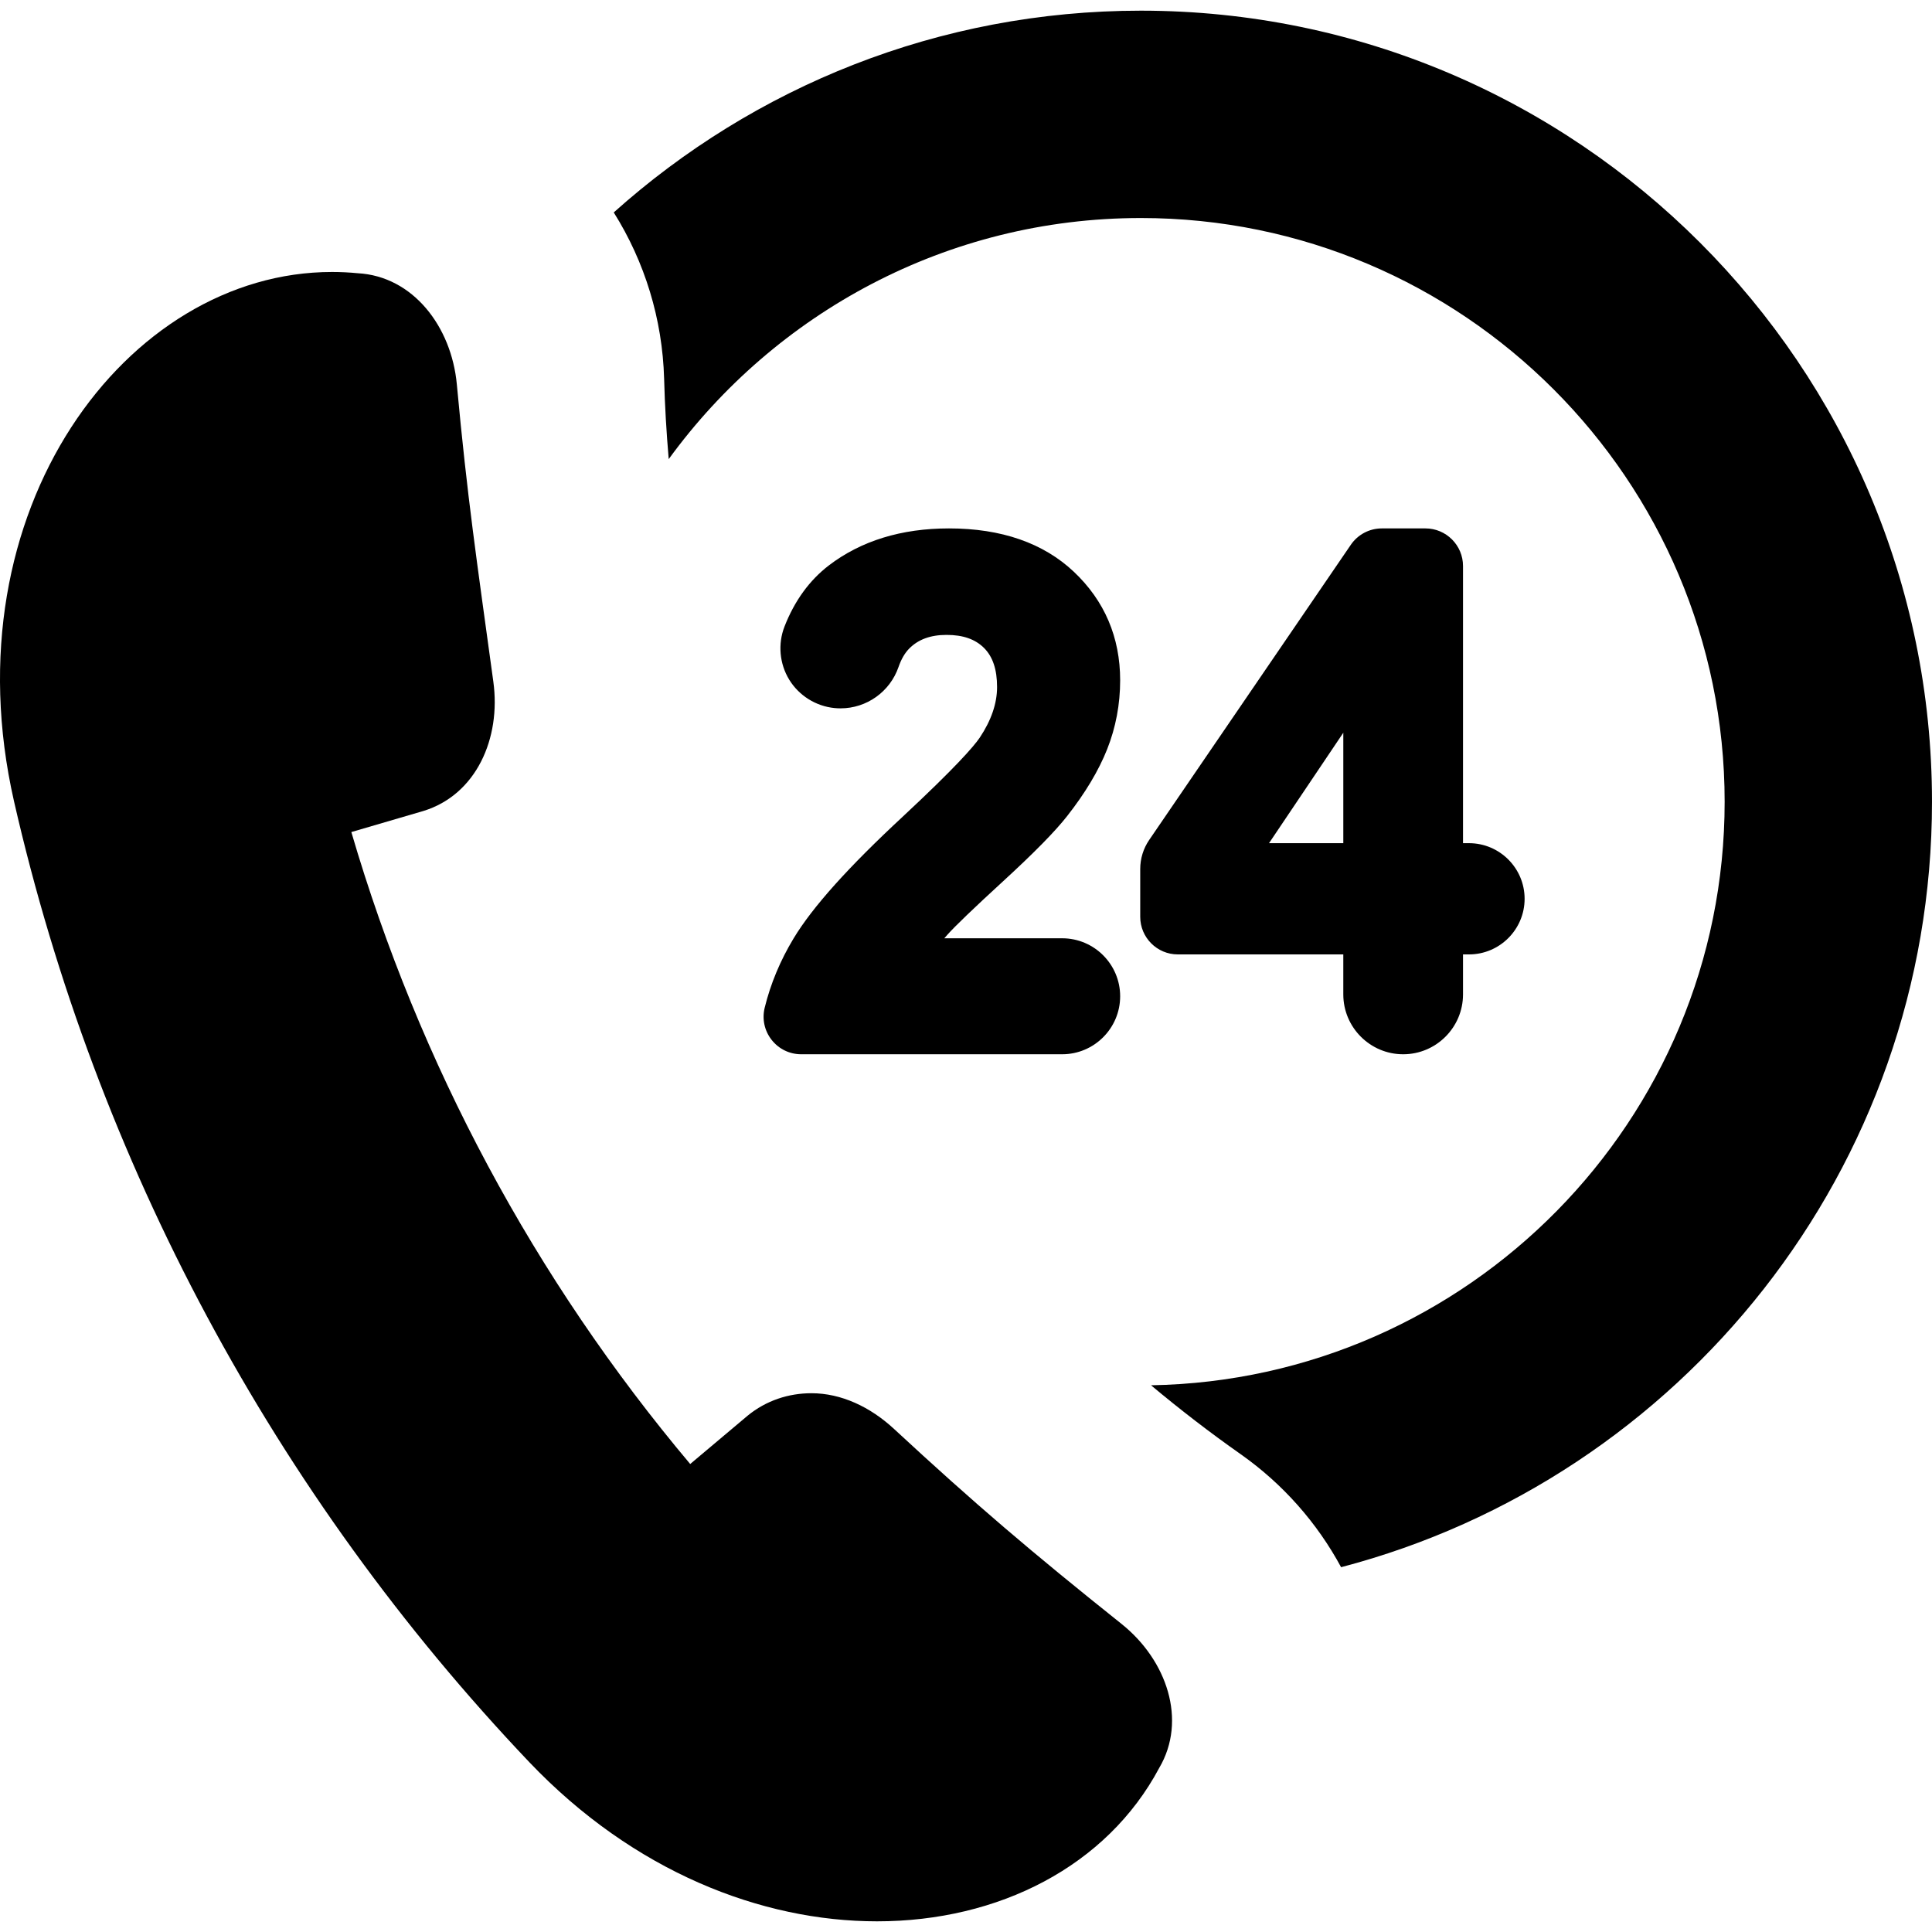
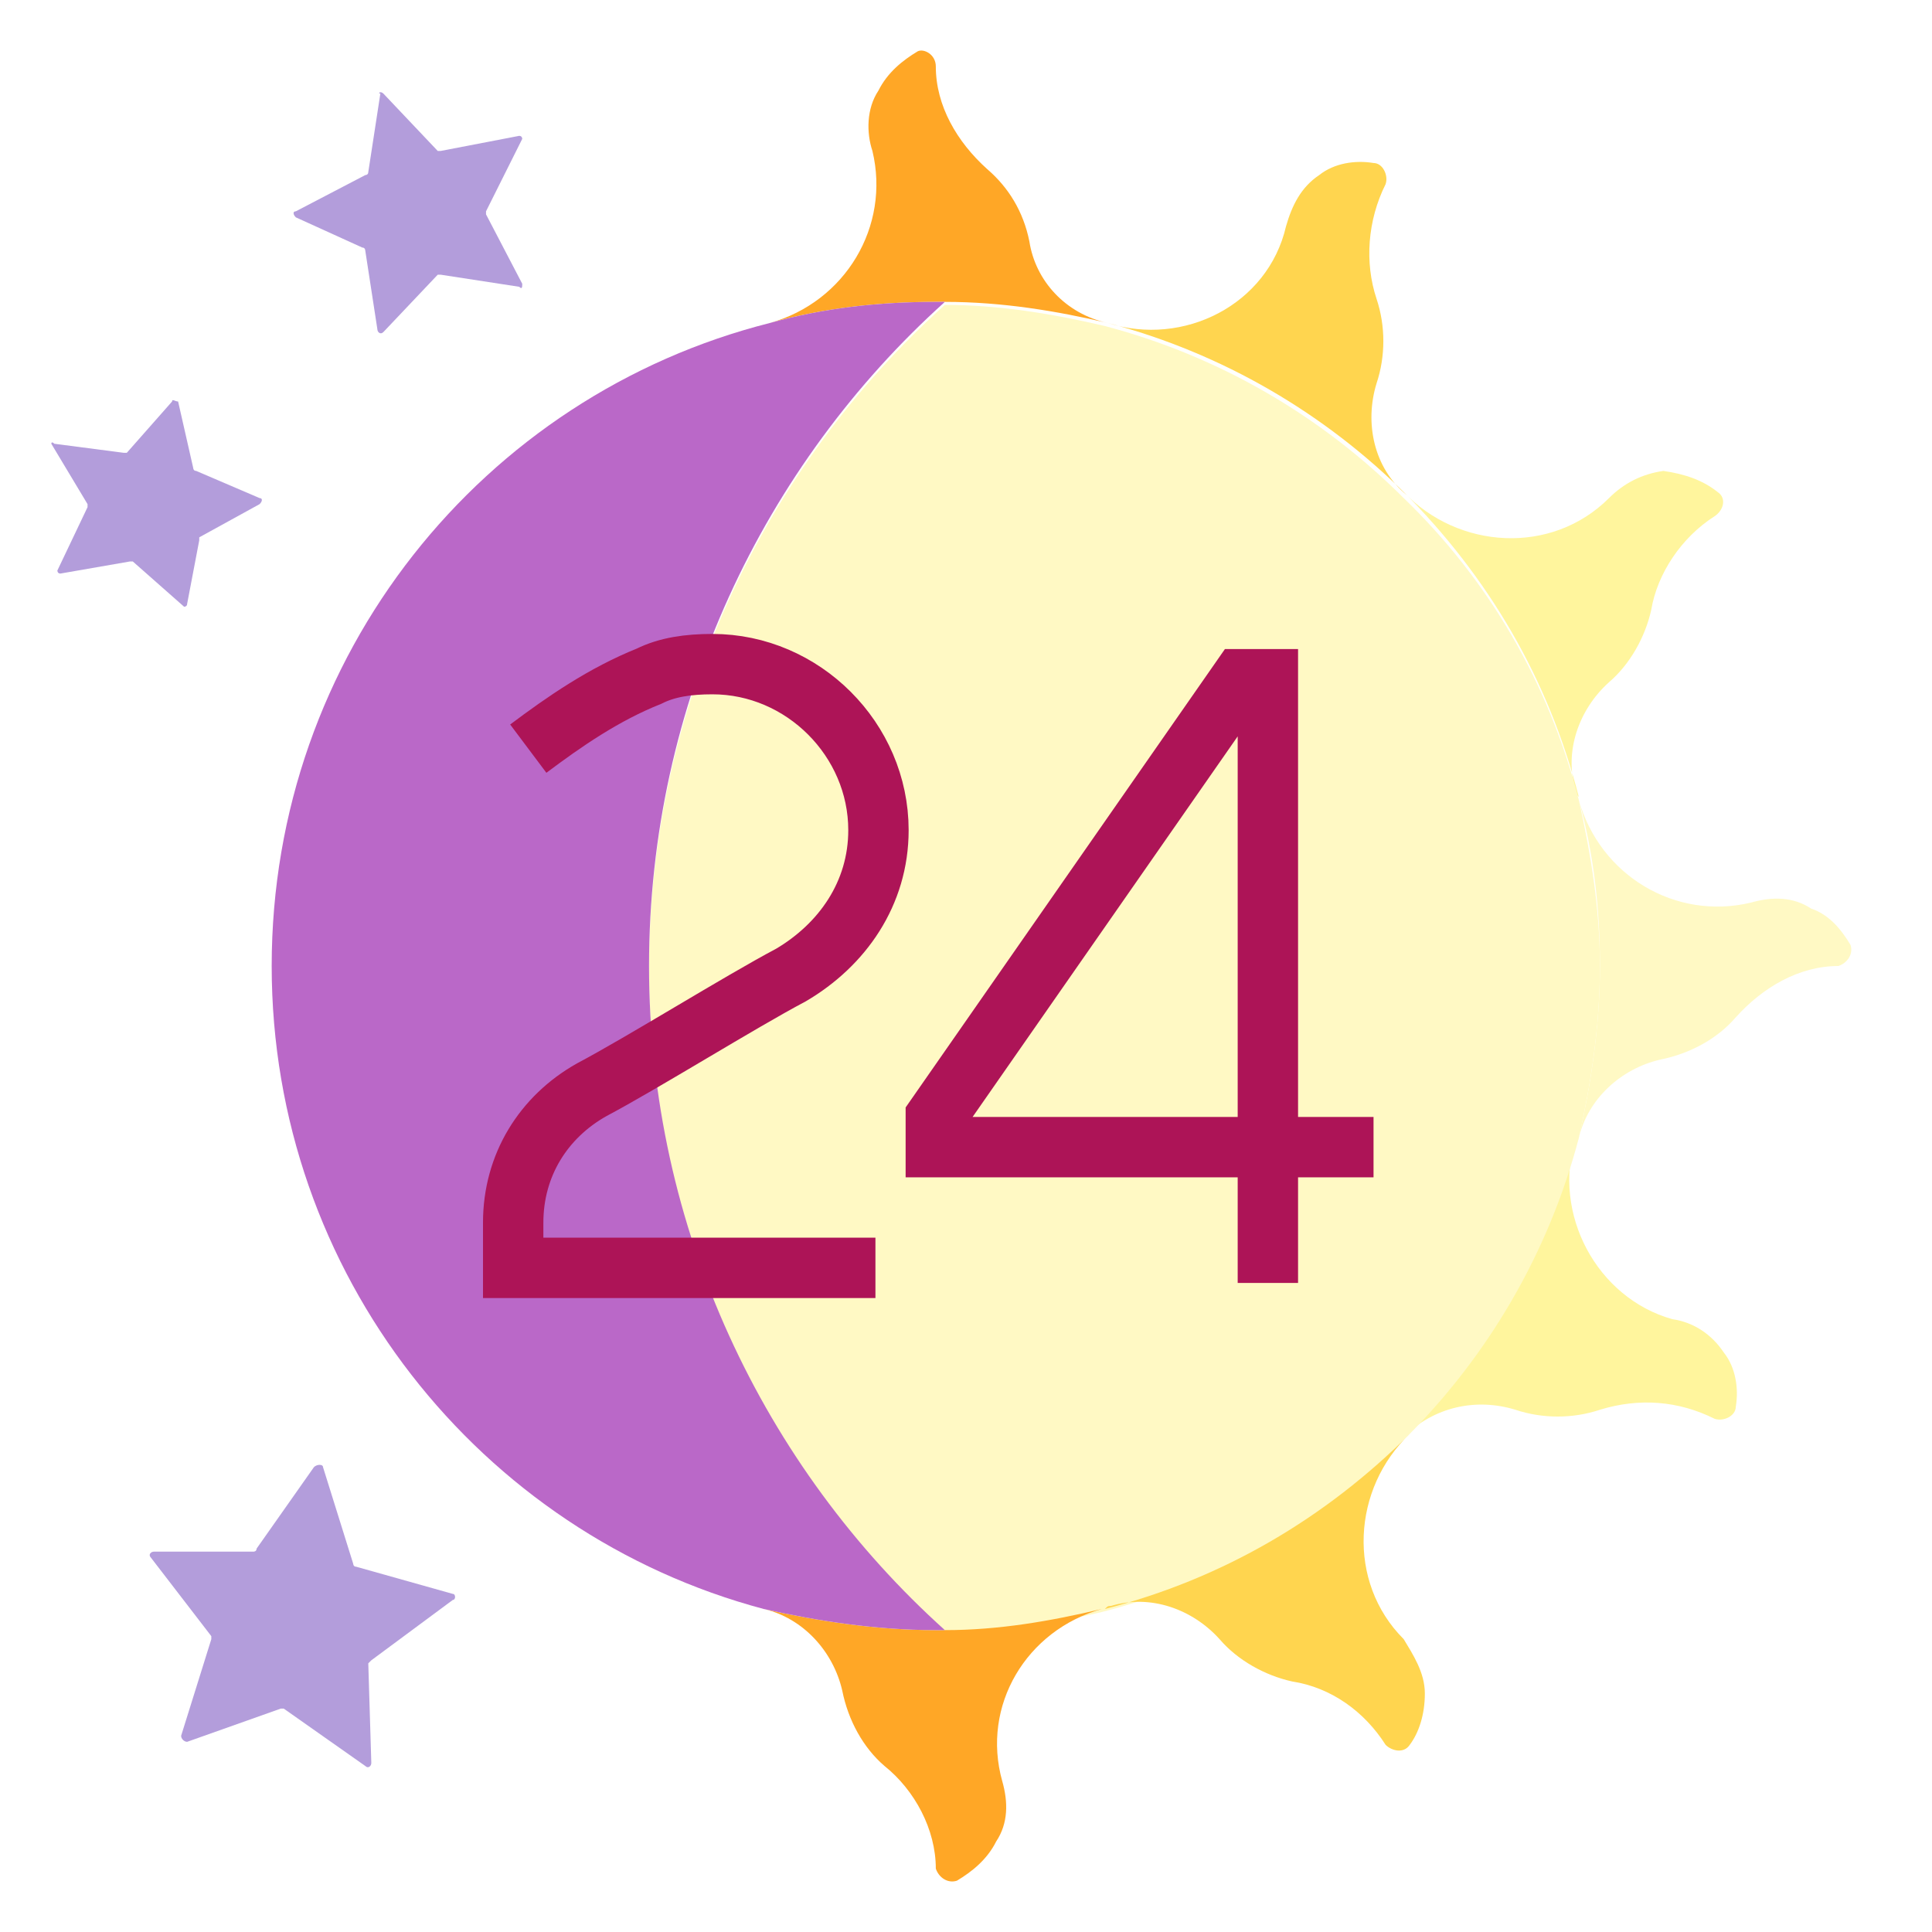
- <svg xmlns="http://www.w3.org/2000/svg" version="1.1" id="Capa_1" x="0px" y="0px" viewBox="0 0 279.525 279.525" style="enable-background:new 0 0 279.525 279.525;" xml:space="preserve">
-   <g>
-     <path d="M165.066,1.544c-29.272,0-56.007,11.05-76.268,29.191c4.494,7.146,7.047,15.46,7.287,24.042l0.001,0.025l0.001,0.025   c0.102,3.867,0.333,7.735,0.664,11.597c15.368-21.117,40.258-34.88,68.315-34.88c46.571,0,84.459,37.888,84.459,84.459   c0,46.08-37.098,83.634-82.994,84.422c4.191,3.502,8.518,6.84,12.976,9.974l0.02,0.015l0.021,0.014   c6.07,4.282,11.014,9.896,14.483,16.317c49.133-12.861,85.493-57.633,85.493-110.742C279.525,52.89,228.18,1.544,165.066,1.544z" />
-     <path d="M162.256,234.942c-13.076-10.438-21.234-17.389-32.909-28.204c-3.435-3.182-7.633-5.164-11.944-5.164   c-3.299,0-6.557,1.051-9.239,3.252c-2.768,2.33-5.536,4.66-8.305,6.989c-22.499-26.738-39.206-57.895-49.027-91.431   c3.472-1.016,6.945-2.033,10.417-3.049c7.652-2.343,11.252-10.512,10.129-18.701c-2.443-17.824-3.77-26.679-5.282-43.018   c-0.775-8.375-6.349-15.65-14.338-16.085c-1.246-0.121-2.491-0.181-3.726-0.181c-29.71,0-55.578,34.436-46.009,76.564   c11.907,52.172,37.684,100.243,74.551,139.031c15.102,15.856,33.603,23.036,50.312,23.036c17.627,0,33.261-7.984,40.833-22.195   C171.778,248.891,168.83,240.19,162.256,234.942z" />
-     <path d="M130.645,118.121c-7.912,7.341-13.089,13.113-15.823,17.643c-1.93,3.195-3.338,6.573-4.187,10.04   c-0.399,1.632-0.032,3.326,1.007,4.649c1.038,1.321,2.596,2.079,4.276,2.079h37.758c4.626,0,8.39-3.764,8.39-8.39   c0-4.626-3.764-8.39-8.39-8.39h-17.051c0.139-0.164,0.282-0.328,0.428-0.493c1.114-1.254,3.842-3.874,8.107-7.785   c4.473-4.105,7.493-7.179,9.232-9.398c2.621-3.336,4.571-6.593,5.794-9.679c1.247-3.145,1.88-6.498,1.88-9.967   c0-6.224-2.254-11.507-6.699-15.705c-4.416-4.164-10.495-6.274-18.071-6.274c-6.884,0-12.731,1.802-17.377,5.356   c-2.803,2.146-4.961,5.119-6.415,8.839c-0.982,2.513-0.728,5.388,0.68,7.689c1.408,2.302,3.852,3.837,6.537,4.105   c0.299,0.03,0.597,0.045,0.891,0.045c3.779,0,7.149-2.403,8.387-5.979c0.388-1.121,0.901-2.012,1.527-2.65   c1.318-1.343,3.093-1.997,5.428-1.997c2.373,0,4.146,0.618,5.418,1.889c1.269,1.269,1.886,3.12,1.886,5.66   c0,2.359-0.843,4.819-2.505,7.314C140.862,108.028,138.199,111.083,130.645,118.121z" />
-     <path d="M206.235,76.451h-6.307c-1.797,0-3.475,0.886-4.489,2.37l-29.168,42.698c-0.851,1.246-1.301,2.703-1.301,4.212v6.919   c0,2.997,2.439,5.436,5.436,5.436h23.945v5.787c0,4.775,3.885,8.66,8.66,8.66c4.775,0,8.66-3.885,8.66-8.66v-5.787h0.865   c4.437,0,8.047-3.61,8.047-8.047c0-4.437-3.61-8.047-8.047-8.047h-0.865V81.887C211.671,78.89,209.232,76.451,206.235,76.451z    M194.352,121.992h-10.748l10.748-15.978V121.992z" />
+ <svg xmlns="http://www.w3.org/2000/svg" enable-background="new 0 0 64 64" version="1.1" viewBox="0 0 64 64" xml:space="preserve">
+   <g id="row_4">
+     <g id="day_x5F_n_x5F_night">
+       <g>
+         <path d="M61.3,31.3c0.1,0.3-0.1,0.6-0.4,0.7c-1.3,0-2.5,0.7-3.4,1.7c-0.6,0.7-1.5,1.2-2.5,1.4     c-1.3,0.3-2.4,1.3-2.7,2.6h0C52.7,35.9,53,34,53,32c0-1.9-0.2-3.7-0.7-5.5c0.7,2.5,3.2,4,5.7,3.4c0.7-0.2,1.4-0.2,2,0.2     C60.6,30.3,61,30.8,61.3,31.3z" fill="#FFF9C4" />
+         <path d="M57.1,44.8c0.4,0.5,0.5,1.2,0.4,1.8c0,0.3-0.4,0.5-0.7,0.4c-1.2-0.6-2.5-0.7-3.8-0.3     c-0.9,0.3-1.9,0.3-2.8,0c-1.3-0.4-2.7-0.1-3.7,0.9h0c2.7-2.7,4.7-6.1,5.7-9.9h0l0,0c-0.8,2.5,0.7,5.3,3.2,6     C56.1,43.8,56.7,44.2,57.1,44.8z" fill="#FFF59D" />
+         <path d="M56.9,16.3c0.3,0.2,0.2,0.6-0.1,0.8c-1.1,0.7-1.9,1.9-2.1,3.1c-0.2,0.9-0.7,1.8-1.4,2.4     c-1,0.9-1.5,2.3-1.1,3.6v0c0,0.1,0,0.1,0.1,0.2c-1-3.9-3-7.3-5.8-10.1c1.8,1.9,4.9,2.1,6.8,0.2c0.5-0.5,1.1-0.8,1.8-0.9     C55.8,15.7,56.4,15.9,56.9,16.3z" fill="#FFF59D" />
+         <path d="M52.3,26.5c0.4,1.8,0.7,3.6,0.7,5.5c0,2-0.3,3.9-0.7,5.7c-1,3.8-3,7.2-5.7,9.9c-2.7,2.7-6.2,4.8-10.1,5.8     c-1.7,0.4-3.4,0.7-5.2,0.7c-6-5.4-9.8-13.3-9.8-22s3.8-16.6,9.8-22c1.8,0,3.6,0.3,5.3,0.7c3.8,1,7.2,3,9.9,5.7     C49.3,19.2,51.3,22.6,52.3,26.5z" fill="#FFF9C4" />
+         <path d="M47.2,56.1c0,0.7-0.2,1.3-0.5,1.7c-0.2,0.3-0.6,0.2-0.8,0c-0.7-1.1-1.8-1.9-3.1-2.1     c-0.9-0.2-1.8-0.7-2.4-1.4c-0.9-1-2.3-1.5-3.6-1.1h0c-0.1,0-0.1,0-0.2,0.1c3.9-1,7.3-3,10.1-5.8c-1.9,1.8-2.1,4.9-0.2,6.8     C46.8,54.8,47.2,55.4,47.2,56.1z" fill="#FFD54F" />
+         <path d="M46.6,16.4L46.6,16.4c-2.7-2.7-6.1-4.7-9.9-5.7h0c2.5,0.8,5.3-0.6,5.9-3.2c0.2-0.7,0.5-1.3,1.1-1.7     c0.5-0.4,1.2-0.5,1.8-0.4c0.3,0,0.5,0.4,0.4,0.7c-0.6,1.2-0.7,2.6-0.3,3.8c0.3,0.9,0.3,1.9,0,2.8C45.2,14,45.5,15.5,46.6,16.4z" fill="#FFD54F" />
+         <path d="M36.7,10.7L36.7,10.7C35,10.3,33.2,10,31.3,10c-0.1,0-0.2,0-0.3,0c-1.9,0-3.7,0.2-5.5,0.7     c2.5-0.7,4-3.2,3.4-5.7c-0.2-0.6-0.2-1.4,0.2-2c0.3-0.6,0.8-1,1.3-1.3C30.6,1.6,31,1.8,31,2.2c0,1.3,0.7,2.5,1.7,3.4     C33.4,6.2,33.9,7,34.1,8C34.3,9.3,35.3,10.4,36.7,10.7z" fill="#FFA726" />
+         <path d="M33.2,59c0.2,0.7,0.2,1.4-0.2,2c-0.3,0.6-0.8,1-1.3,1.3c-0.3,0.1-0.6-0.1-0.7-0.4c0-1.3-0.7-2.6-1.7-3.4     c-0.7-0.6-1.2-1.5-1.4-2.5c-0.3-1.3-1.3-2.4-2.6-2.7v0C27.1,53.7,29,54,31,54c0.1,0,0.2,0,0.3,0c1.8,0,3.5-0.3,5.2-0.7     C34,54,32.5,56.5,33.2,59z" fill="#FFA726" />
+         <path d="M31,10c0.1,0,0.2,0,0.3,0c-6,5.4-9.8,13.3-9.8,22s3.8,16.6,9.8,22c-0.1,0-0.2,0-0.3,0     c-2,0-3.9-0.3-5.7-0.7C15.9,50.8,9,42.2,9,32c0-10.3,7-18.9,16.5-21.3C27.3,10.2,29.1,10,31,10z" fill="#BA68C8" />
+       </g>
+       <path d="M12.7,3.1l1.8,1.9c0,0,0.1,0,0.1,0l2.6-0.5c0.1,0,0.1,0.1,0.1,0.1L16.1,7c0,0,0,0.1,0,0.1l1.2,2.3    c0,0.1,0,0.2-0.1,0.1l-2.6-0.4c0,0-0.1,0-0.1,0L12.7,11c-0.1,0.1-0.2,0-0.2-0.1l-0.4-2.6c0,0,0-0.1-0.1-0.1L9.8,7.2    C9.7,7.1,9.7,7,9.8,7l2.3-1.2c0,0,0.1,0,0.1-0.1l0.4-2.6C12.5,3.1,12.6,3,12.7,3.1z" fill="#B39DDB" />
+       <path d="M1.8,14.7l2.3,0.3c0,0,0.1,0,0.1,0l1.5-1.7c0-0.1,0.1,0,0.2,0l0.5,2.2c0,0,0,0.1,0.1,0.1l2.1,0.9    c0.1,0,0.1,0.1,0,0.2l-2,1.1c0,0,0,0,0,0.1L6.2,20c0,0.1-0.1,0.1-0.1,0.1l-1.7-1.5c0,0-0.1,0-0.1,0L2,19c-0.1,0-0.1-0.1-0.1-0.1    l1-2.1c0,0,0-0.1,0-0.1l-1.2-2C1.7,14.7,1.7,14.6,1.8,14.7z" fill="#B39DDB" />
+       <path d="M10.7,48.6l1,3.2c0,0,0,0.1,0.1,0.1l3.2,0.9c0.1,0,0.1,0.2,0,0.2l-2.7,2c0,0-0.1,0.1-0.1,0.1l0.1,3.3    c0,0.1-0.1,0.2-0.2,0.1l-2.7-1.9c0,0-0.1,0-0.1,0l-3.1,1.1c-0.1,0-0.2-0.1-0.2-0.2l1-3.2c0,0,0-0.1,0-0.1l-2-2.6    c-0.1-0.1,0-0.2,0.1-0.2l3.3,0c0,0,0.1,0,0.1-0.1l1.9-2.7C10.5,48.5,10.7,48.5,10.7,48.6z" fill="#B39DDB" />
+       <g>
+         <polyline fill="none" points="45.5,38 31,38 31,37 41.1,22.5 42,22.5      42,42.5    " stroke="#AD1457" stroke-miterlimit="10" stroke-width="2" />
+         <path d="M29,42H17v-1.5c0-1.9,1-3.5,2.6-4.4     c1.7-0.9,4.9-2.9,6.6-3.8c1.7-1,2.9-2.7,2.9-4.8c0-3-2.5-5.5-5.5-5.5c-0.8,0-1.5,0.1-2.1,0.4c-1.5,0.6-2.8,1.5-4,2.4" fill="none" stroke="#AD1457" stroke-miterlimit="10" stroke-width="2" />
+       </g>
+     </g>
  </g>
-   <g>
- </g>
-   <g>
- </g>
-   <g>
- </g>
-   <g>
- </g>
-   <g>
- </g>
-   <g>
- </g>
-   <g>
- </g>
-   <g>
- </g>
-   <g>
- </g>
-   <g>
- </g>
-   <g>
- </g>
-   <g>
- </g>
-   <g>
- </g>
-   <g>
- </g>
-   <g>
- </g>
+   <g id="row_3" />
+   <g id="row_2" />
+   <g id="row_1" />
</svg>
